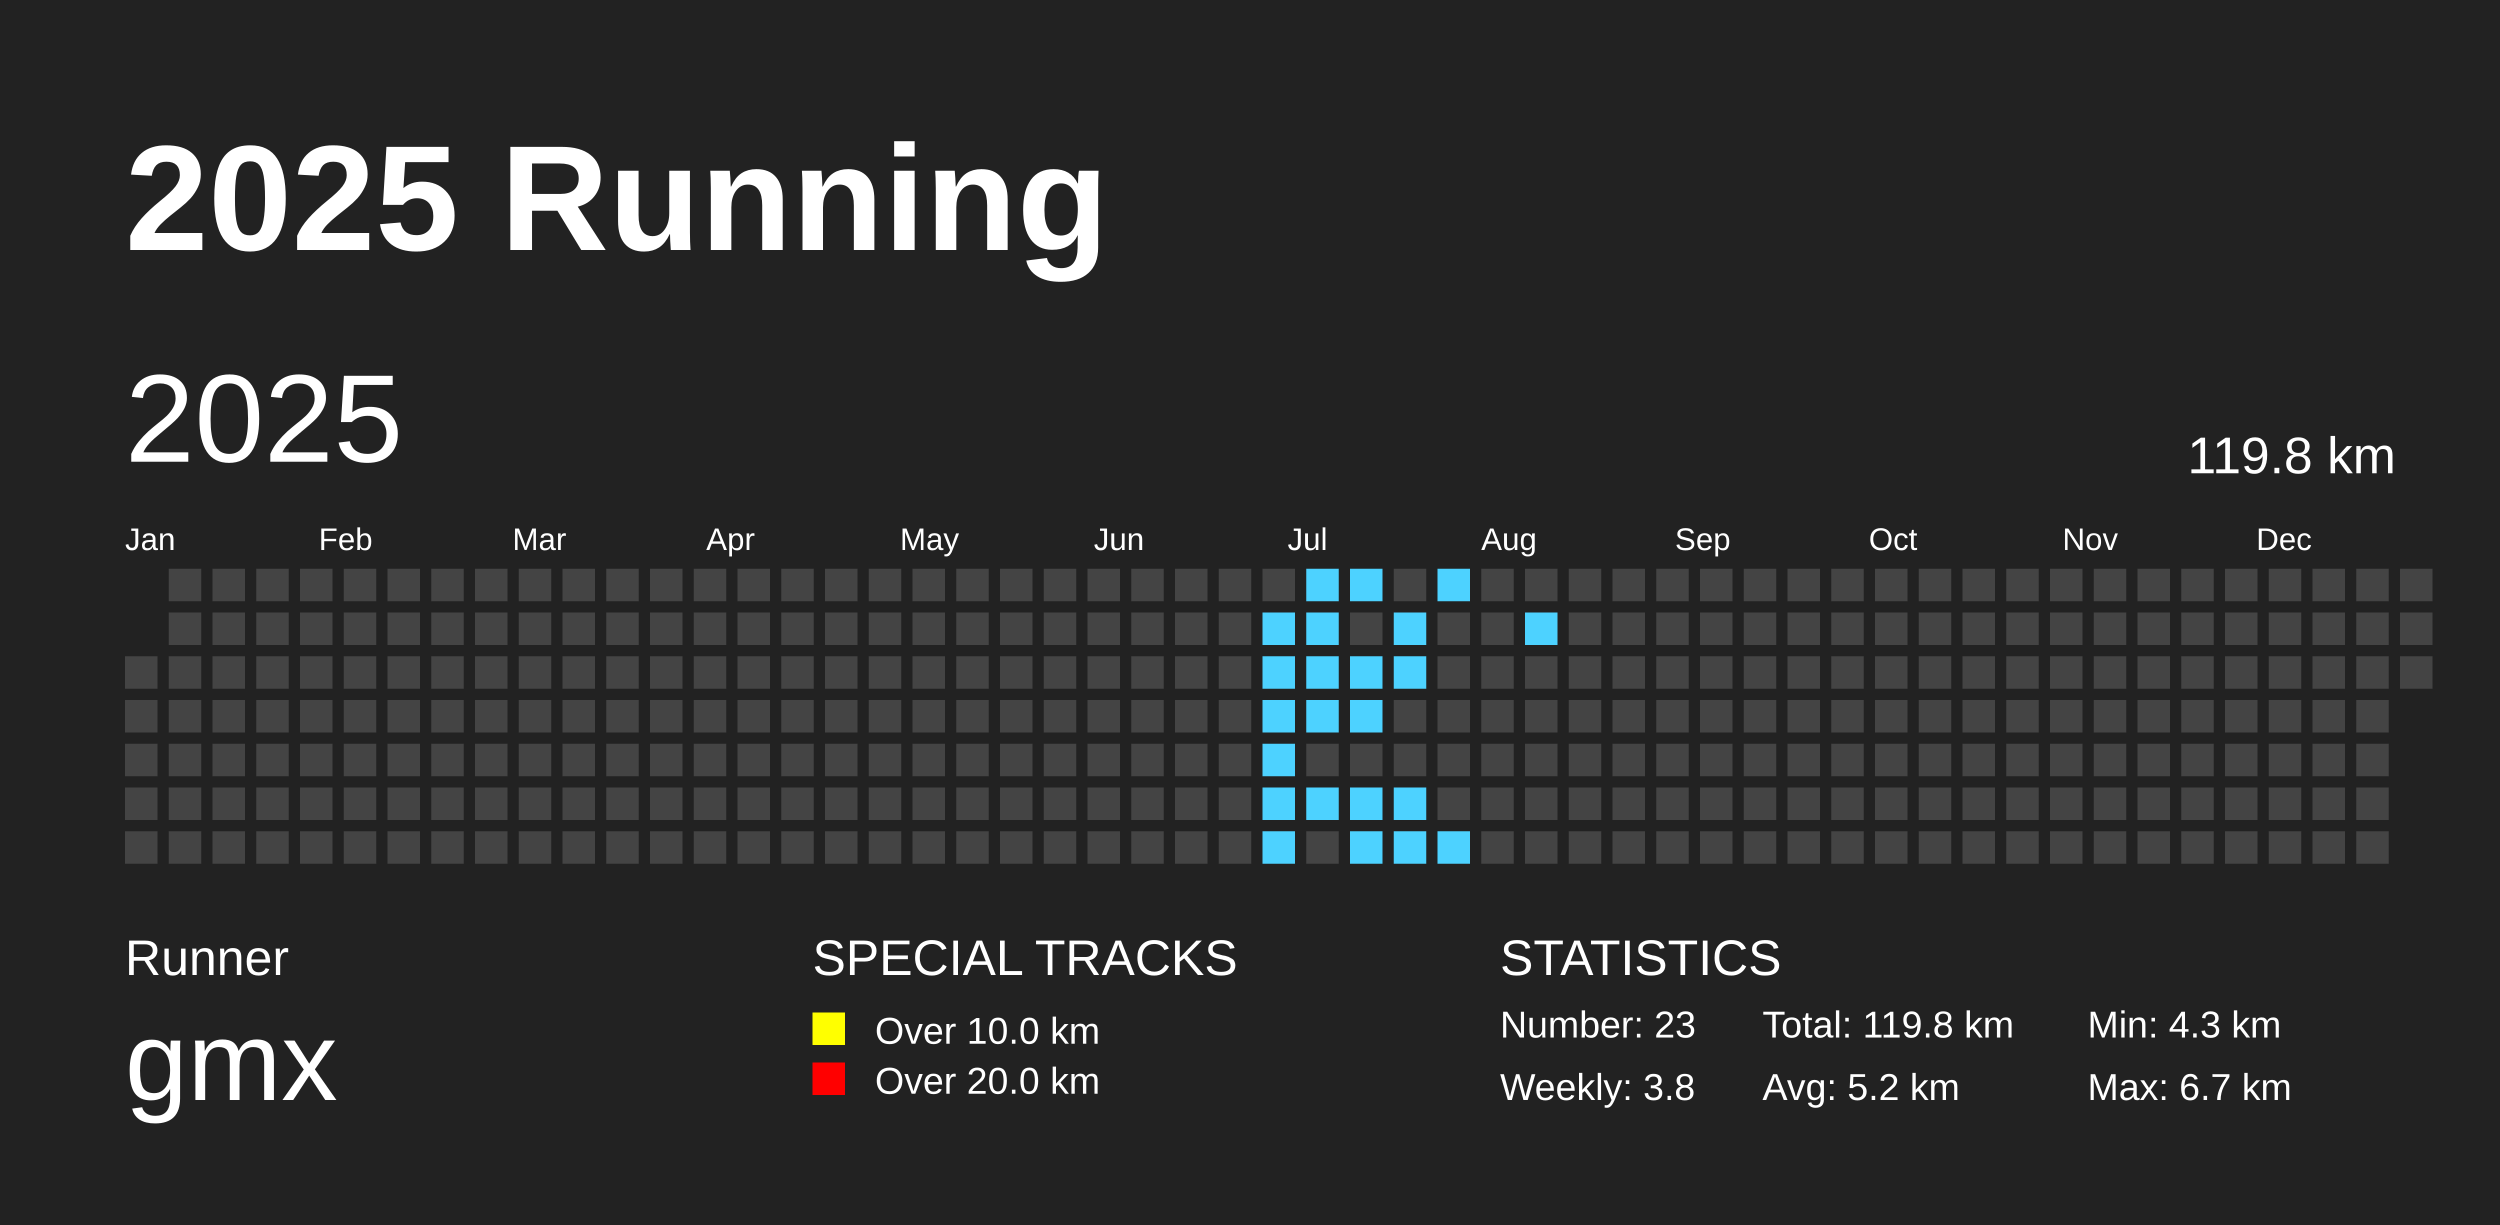
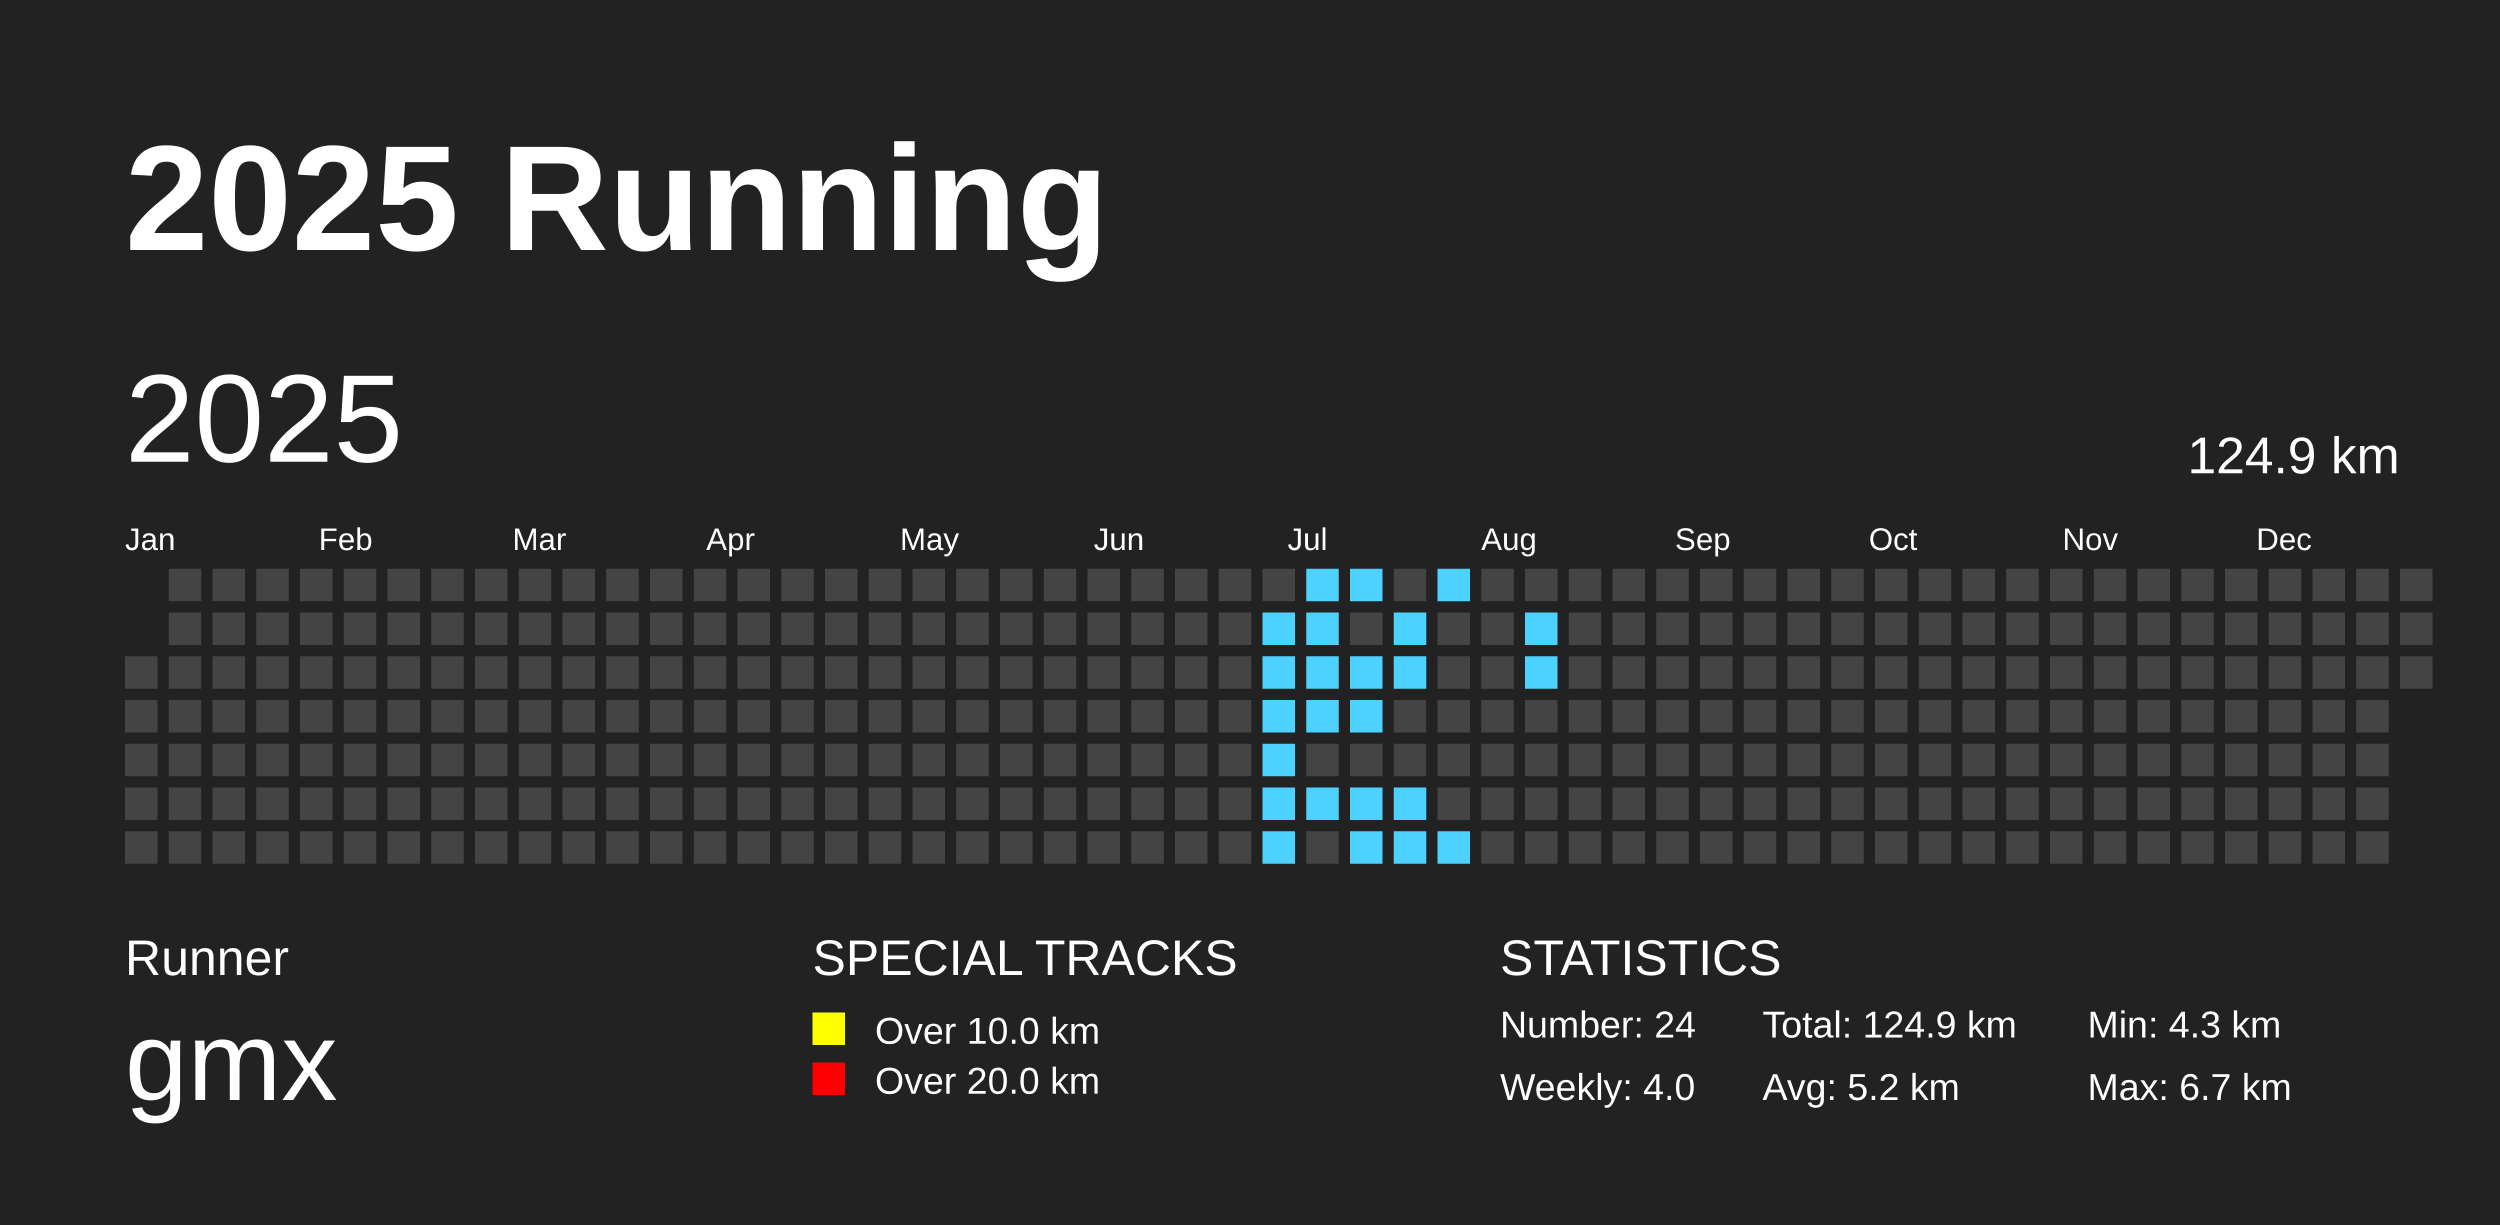
<svg xmlns="http://www.w3.org/2000/svg" baseProfile="full" height="98mm" version="1.1" viewBox="0,0,200,98" width="200mm">
  <defs />
  <rect fill="#222222" height="98" width="200" x="0" y="0" />
  <text fill="#FFFFFF" style="font-size:12px; font-family:Arial; font-weight:bold;" x="10" y="20">2025 Running</text>
  <text fill="#FFFFFF" style="font-size:4px; font-family:Arial" x="10" y="78">Runner</text>
  <text fill="#FFFFFF" style="font-size:9px; font-family:Arial" x="10" y="88">gmx</text>
  <text fill="#FFFFFF" style="font-size:4px; font-family:Arial" x="65" y="78">SPECIAL TRACKS</text>
  <rect fill="yellow" height="2.6" width="2.6" x="65" y="81" />
  <text fill="#FFFFFF" style="font-size:3px; font-family:Arial" x="70" y="83.5">Over 10.0 km</text>
  <rect fill="red" height="2.6" width="2.6" x="65" y="85" />
  <text fill="#FFFFFF" style="font-size:3px; font-family:Arial" x="70" y="87.5">Over 20.0 km</text>
  <text fill="#FFFFFF" style="font-size:4px; font-family:Arial" x="120" y="78">STATISTICS</text>
-   <text fill="#FFFFFF" style="font-size:3px; font-family:Arial" x="120" y="83">Number: 23</text>
-   <text fill="#FFFFFF" style="font-size:3px; font-family:Arial" x="120" y="88">Weekly: 3.8</text>
-   <text fill="#FFFFFF" style="font-size:3px; font-family:Arial" x="141" y="83">Total: 119.8 km</text>
+   <text fill="#FFFFFF" style="font-size:3px; font-family:Arial" x="120" y="83">Number: 24</text>
+   <text fill="#FFFFFF" style="font-size:3px; font-family:Arial" x="120" y="88">Weekly: 4.0</text>
+   <text fill="#FFFFFF" style="font-size:3px; font-family:Arial" x="141" y="83">Total: 124.9 km</text>
  <text fill="#FFFFFF" style="font-size:3px; font-family:Arial" x="141" y="88">Avg: 5.2 km</text>
  <text fill="#FFFFFF" style="font-size:3px; font-family:Arial" x="167" y="83">Min: 4.3 km</text>
  <text fill="#FFFFFF" style="font-size:3px; font-family:Arial" x="167" y="88">Max: 6.7 km</text>
  <text dominant-baseline="hanging" fill="#FFFFFF" style="font-size:10.0px; font-family:Arial;" x="10" y="30">2025</text>
-   <text dominant-baseline="hanging" fill="#FFFFFF" style="font-size:4.125px; font-family:Arial;" x="175" y="35">119.8 km</text>
+   <text dominant-baseline="hanging" fill="#FFFFFF" style="font-size:4.125px; font-family:Arial;" x="175" y="35">124.9 km</text>
  <text fill="#FFFFFF" style="font-size:2.5px; font-family:Arial" x="10.0" y="44">Jan</text>
  <text fill="#FFFFFF" style="font-size:2.5px; font-family:Arial" x="25.5" y="44">Feb</text>
  <text fill="#FFFFFF" style="font-size:2.5px; font-family:Arial" x="41.0" y="44">Mar</text>
  <text fill="#FFFFFF" style="font-size:2.5px; font-family:Arial" x="56.5" y="44">Apr</text>
  <text fill="#FFFFFF" style="font-size:2.5px; font-family:Arial" x="72.0" y="44">May</text>
  <text fill="#FFFFFF" style="font-size:2.5px; font-family:Arial" x="87.5" y="44">Jun</text>
  <text fill="#FFFFFF" style="font-size:2.5px; font-family:Arial" x="103.0" y="44">Jul</text>
  <text fill="#FFFFFF" style="font-size:2.5px; font-family:Arial" x="118.5" y="44">Aug</text>
  <text fill="#FFFFFF" style="font-size:2.5px; font-family:Arial" x="134.0" y="44">Sep</text>
  <text fill="#FFFFFF" style="font-size:2.5px; font-family:Arial" x="149.5" y="44">Oct</text>
  <text fill="#FFFFFF" style="font-size:2.5px; font-family:Arial" x="165.0" y="44">Nov</text>
  <text fill="#FFFFFF" style="font-size:2.5px; font-family:Arial" x="180.5" y="44">Dec</text>
  <rect fill="#444444" height="2.6" width="2.6" x="10.0" y="52.5" />
  <rect fill="#444444" height="2.6" width="2.6" x="10.0" y="56.0" />
  <rect fill="#444444" height="2.6" width="2.6" x="10.0" y="59.5" />
  <rect fill="#444444" height="2.6" width="2.6" x="10.0" y="63.0" />
  <rect fill="#444444" height="2.6" width="2.6" x="10.0" y="66.5" />
  <rect fill="#444444" height="2.6" width="2.6" x="13.5" y="45.5" />
  <rect fill="#444444" height="2.6" width="2.6" x="13.5" y="49.0" />
  <rect fill="#444444" height="2.6" width="2.6" x="13.5" y="52.5" />
  <rect fill="#444444" height="2.6" width="2.6" x="13.5" y="56.0" />
  <rect fill="#444444" height="2.6" width="2.6" x="13.5" y="59.5" />
  <rect fill="#444444" height="2.6" width="2.6" x="13.5" y="63.0" />
  <rect fill="#444444" height="2.6" width="2.6" x="13.5" y="66.5" />
  <rect fill="#444444" height="2.6" width="2.6" x="17.0" y="45.5" />
  <rect fill="#444444" height="2.6" width="2.6" x="17.0" y="49.0" />
  <rect fill="#444444" height="2.6" width="2.6" x="17.0" y="52.5" />
  <rect fill="#444444" height="2.6" width="2.6" x="17.0" y="56.0" />
  <rect fill="#444444" height="2.6" width="2.6" x="17.0" y="59.5" />
  <rect fill="#444444" height="2.6" width="2.6" x="17.0" y="63.0" />
  <rect fill="#444444" height="2.6" width="2.6" x="17.0" y="66.5" />
  <rect fill="#444444" height="2.6" width="2.6" x="20.5" y="45.5" />
  <rect fill="#444444" height="2.6" width="2.6" x="20.5" y="49.0" />
  <rect fill="#444444" height="2.6" width="2.6" x="20.5" y="52.5" />
  <rect fill="#444444" height="2.6" width="2.6" x="20.5" y="56.0" />
  <rect fill="#444444" height="2.6" width="2.6" x="20.5" y="59.5" />
  <rect fill="#444444" height="2.6" width="2.6" x="20.5" y="63.0" />
  <rect fill="#444444" height="2.6" width="2.6" x="20.5" y="66.5" />
  <rect fill="#444444" height="2.6" width="2.6" x="24.0" y="45.5" />
  <rect fill="#444444" height="2.6" width="2.6" x="24.0" y="49.0" />
  <rect fill="#444444" height="2.6" width="2.6" x="24.0" y="52.5" />
  <rect fill="#444444" height="2.6" width="2.6" x="24.0" y="56.0" />
  <rect fill="#444444" height="2.6" width="2.6" x="24.0" y="59.5" />
  <rect fill="#444444" height="2.6" width="2.6" x="24.0" y="63.0" />
  <rect fill="#444444" height="2.6" width="2.6" x="24.0" y="66.5" />
  <rect fill="#444444" height="2.6" width="2.6" x="27.5" y="45.5" />
  <rect fill="#444444" height="2.6" width="2.6" x="27.5" y="49.0" />
  <rect fill="#444444" height="2.6" width="2.6" x="27.5" y="52.5" />
  <rect fill="#444444" height="2.6" width="2.6" x="27.5" y="56.0" />
  <rect fill="#444444" height="2.6" width="2.6" x="27.5" y="59.5" />
  <rect fill="#444444" height="2.6" width="2.6" x="27.5" y="63.0" />
  <rect fill="#444444" height="2.6" width="2.6" x="27.5" y="66.5" />
  <rect fill="#444444" height="2.6" width="2.6" x="31.0" y="45.5" />
  <rect fill="#444444" height="2.6" width="2.6" x="31.0" y="49.0" />
  <rect fill="#444444" height="2.6" width="2.6" x="31.0" y="52.5" />
  <rect fill="#444444" height="2.6" width="2.6" x="31.0" y="56.0" />
  <rect fill="#444444" height="2.6" width="2.6" x="31.0" y="59.5" />
  <rect fill="#444444" height="2.6" width="2.6" x="31.0" y="63.0" />
  <rect fill="#444444" height="2.6" width="2.6" x="31.0" y="66.5" />
  <rect fill="#444444" height="2.6" width="2.6" x="34.5" y="45.5" />
  <rect fill="#444444" height="2.6" width="2.6" x="34.5" y="49.0" />
  <rect fill="#444444" height="2.6" width="2.6" x="34.5" y="52.5" />
  <rect fill="#444444" height="2.6" width="2.6" x="34.5" y="56.0" />
  <rect fill="#444444" height="2.6" width="2.6" x="34.5" y="59.5" />
  <rect fill="#444444" height="2.6" width="2.6" x="34.5" y="63.0" />
  <rect fill="#444444" height="2.6" width="2.6" x="34.5" y="66.5" />
  <rect fill="#444444" height="2.6" width="2.6" x="38.0" y="45.5" />
  <rect fill="#444444" height="2.6" width="2.6" x="38.0" y="49.0" />
  <rect fill="#444444" height="2.6" width="2.6" x="38.0" y="52.5" />
  <rect fill="#444444" height="2.6" width="2.6" x="38.0" y="56.0" />
  <rect fill="#444444" height="2.6" width="2.6" x="38.0" y="59.5" />
  <rect fill="#444444" height="2.6" width="2.6" x="38.0" y="63.0" />
  <rect fill="#444444" height="2.6" width="2.6" x="38.0" y="66.5" />
  <rect fill="#444444" height="2.6" width="2.6" x="41.5" y="45.5" />
  <rect fill="#444444" height="2.6" width="2.6" x="41.5" y="49.0" />
  <rect fill="#444444" height="2.6" width="2.6" x="41.5" y="52.5" />
  <rect fill="#444444" height="2.6" width="2.6" x="41.5" y="56.0" />
  <rect fill="#444444" height="2.6" width="2.6" x="41.5" y="59.5" />
  <rect fill="#444444" height="2.6" width="2.6" x="41.5" y="63.0" />
  <rect fill="#444444" height="2.6" width="2.6" x="41.5" y="66.5" />
  <rect fill="#444444" height="2.6" width="2.6" x="45.0" y="45.5" />
  <rect fill="#444444" height="2.6" width="2.6" x="45.0" y="49.0" />
  <rect fill="#444444" height="2.6" width="2.6" x="45.0" y="52.5" />
  <rect fill="#444444" height="2.6" width="2.6" x="45.0" y="56.0" />
  <rect fill="#444444" height="2.6" width="2.6" x="45.0" y="59.5" />
  <rect fill="#444444" height="2.6" width="2.6" x="45.0" y="63.0" />
  <rect fill="#444444" height="2.6" width="2.6" x="45.0" y="66.5" />
  <rect fill="#444444" height="2.6" width="2.6" x="48.5" y="45.5" />
  <rect fill="#444444" height="2.6" width="2.6" x="48.5" y="49.0" />
  <rect fill="#444444" height="2.6" width="2.6" x="48.5" y="52.5" />
  <rect fill="#444444" height="2.6" width="2.6" x="48.5" y="56.0" />
  <rect fill="#444444" height="2.6" width="2.6" x="48.5" y="59.5" />
  <rect fill="#444444" height="2.6" width="2.6" x="48.5" y="63.0" />
  <rect fill="#444444" height="2.6" width="2.6" x="48.5" y="66.5" />
  <rect fill="#444444" height="2.6" width="2.6" x="52.0" y="45.5" />
  <rect fill="#444444" height="2.6" width="2.6" x="52.0" y="49.0" />
  <rect fill="#444444" height="2.6" width="2.6" x="52.0" y="52.5" />
  <rect fill="#444444" height="2.6" width="2.6" x="52.0" y="56.0" />
  <rect fill="#444444" height="2.6" width="2.6" x="52.0" y="59.5" />
  <rect fill="#444444" height="2.6" width="2.6" x="52.0" y="63.0" />
  <rect fill="#444444" height="2.6" width="2.6" x="52.0" y="66.5" />
  <rect fill="#444444" height="2.6" width="2.6" x="55.5" y="45.5" />
  <rect fill="#444444" height="2.6" width="2.6" x="55.5" y="49.0" />
  <rect fill="#444444" height="2.6" width="2.6" x="55.5" y="52.5" />
  <rect fill="#444444" height="2.6" width="2.6" x="55.5" y="56.0" />
  <rect fill="#444444" height="2.6" width="2.6" x="55.5" y="59.5" />
  <rect fill="#444444" height="2.6" width="2.6" x="55.5" y="63.0" />
  <rect fill="#444444" height="2.6" width="2.6" x="55.5" y="66.5" />
  <rect fill="#444444" height="2.6" width="2.6" x="59.0" y="45.5" />
  <rect fill="#444444" height="2.6" width="2.6" x="59.0" y="49.0" />
  <rect fill="#444444" height="2.6" width="2.6" x="59.0" y="52.5" />
  <rect fill="#444444" height="2.6" width="2.6" x="59.0" y="56.0" />
  <rect fill="#444444" height="2.6" width="2.6" x="59.0" y="59.5" />
  <rect fill="#444444" height="2.6" width="2.6" x="59.0" y="63.0" />
  <rect fill="#444444" height="2.6" width="2.6" x="59.0" y="66.5" />
  <rect fill="#444444" height="2.6" width="2.6" x="62.5" y="45.5" />
  <rect fill="#444444" height="2.6" width="2.6" x="62.5" y="49.0" />
  <rect fill="#444444" height="2.6" width="2.6" x="62.5" y="52.5" />
  <rect fill="#444444" height="2.6" width="2.6" x="62.5" y="56.0" />
  <rect fill="#444444" height="2.6" width="2.6" x="62.5" y="59.5" />
  <rect fill="#444444" height="2.6" width="2.6" x="62.5" y="63.0" />
  <rect fill="#444444" height="2.6" width="2.6" x="62.5" y="66.5" />
  <rect fill="#444444" height="2.6" width="2.6" x="66.0" y="45.5" />
  <rect fill="#444444" height="2.6" width="2.6" x="66.0" y="49.0" />
  <rect fill="#444444" height="2.6" width="2.6" x="66.0" y="52.5" />
  <rect fill="#444444" height="2.6" width="2.6" x="66.0" y="56.0" />
  <rect fill="#444444" height="2.6" width="2.6" x="66.0" y="59.5" />
  <rect fill="#444444" height="2.6" width="2.6" x="66.0" y="63.0" />
  <rect fill="#444444" height="2.6" width="2.6" x="66.0" y="66.5" />
  <rect fill="#444444" height="2.6" width="2.6" x="69.5" y="45.5" />
  <rect fill="#444444" height="2.6" width="2.6" x="69.5" y="49.0" />
  <rect fill="#444444" height="2.6" width="2.6" x="69.5" y="52.5" />
  <rect fill="#444444" height="2.6" width="2.6" x="69.5" y="56.0" />
  <rect fill="#444444" height="2.6" width="2.6" x="69.5" y="59.5" />
  <rect fill="#444444" height="2.6" width="2.6" x="69.5" y="63.0" />
  <rect fill="#444444" height="2.6" width="2.6" x="69.5" y="66.5" />
  <rect fill="#444444" height="2.6" width="2.6" x="73.0" y="45.5" />
  <rect fill="#444444" height="2.6" width="2.6" x="73.0" y="49.0" />
  <rect fill="#444444" height="2.6" width="2.6" x="73.0" y="52.5" />
  <rect fill="#444444" height="2.6" width="2.6" x="73.0" y="56.0" />
  <rect fill="#444444" height="2.6" width="2.6" x="73.0" y="59.5" />
  <rect fill="#444444" height="2.6" width="2.6" x="73.0" y="63.0" />
  <rect fill="#444444" height="2.6" width="2.6" x="73.0" y="66.5" />
  <rect fill="#444444" height="2.6" width="2.6" x="76.5" y="45.5" />
  <rect fill="#444444" height="2.6" width="2.6" x="76.5" y="49.0" />
  <rect fill="#444444" height="2.6" width="2.6" x="76.5" y="52.5" />
  <rect fill="#444444" height="2.6" width="2.6" x="76.5" y="56.0" />
  <rect fill="#444444" height="2.6" width="2.6" x="76.5" y="59.5" />
  <rect fill="#444444" height="2.6" width="2.6" x="76.5" y="63.0" />
  <rect fill="#444444" height="2.6" width="2.6" x="76.5" y="66.5" />
  <rect fill="#444444" height="2.6" width="2.6" x="80.0" y="45.5" />
  <rect fill="#444444" height="2.6" width="2.6" x="80.0" y="49.0" />
  <rect fill="#444444" height="2.6" width="2.6" x="80.0" y="52.5" />
  <rect fill="#444444" height="2.6" width="2.6" x="80.0" y="56.0" />
  <rect fill="#444444" height="2.6" width="2.6" x="80.0" y="59.5" />
  <rect fill="#444444" height="2.6" width="2.6" x="80.0" y="63.0" />
  <rect fill="#444444" height="2.6" width="2.6" x="80.0" y="66.5" />
  <rect fill="#444444" height="2.6" width="2.6" x="83.5" y="45.5" />
  <rect fill="#444444" height="2.6" width="2.6" x="83.5" y="49.0" />
  <rect fill="#444444" height="2.6" width="2.6" x="83.5" y="52.5" />
  <rect fill="#444444" height="2.6" width="2.6" x="83.5" y="56.0" />
  <rect fill="#444444" height="2.6" width="2.6" x="83.5" y="59.5" />
  <rect fill="#444444" height="2.6" width="2.6" x="83.5" y="63.0" />
  <rect fill="#444444" height="2.6" width="2.6" x="83.5" y="66.5" />
  <rect fill="#444444" height="2.6" width="2.6" x="87.0" y="45.5" />
  <rect fill="#444444" height="2.6" width="2.6" x="87.0" y="49.0" />
  <rect fill="#444444" height="2.6" width="2.6" x="87.0" y="52.5" />
  <rect fill="#444444" height="2.6" width="2.6" x="87.0" y="56.0" />
  <rect fill="#444444" height="2.6" width="2.6" x="87.0" y="59.5" />
  <rect fill="#444444" height="2.6" width="2.6" x="87.0" y="63.0" />
  <rect fill="#444444" height="2.6" width="2.6" x="87.0" y="66.5" />
  <rect fill="#444444" height="2.6" width="2.6" x="90.5" y="45.5" />
  <rect fill="#444444" height="2.6" width="2.6" x="90.5" y="49.0" />
  <rect fill="#444444" height="2.6" width="2.6" x="90.5" y="52.5" />
  <rect fill="#444444" height="2.6" width="2.6" x="90.5" y="56.0" />
  <rect fill="#444444" height="2.6" width="2.6" x="90.5" y="59.5" />
  <rect fill="#444444" height="2.6" width="2.6" x="90.5" y="63.0" />
  <rect fill="#444444" height="2.6" width="2.6" x="90.5" y="66.5" />
  <rect fill="#444444" height="2.6" width="2.6" x="94.0" y="45.5" />
  <rect fill="#444444" height="2.6" width="2.6" x="94.0" y="49.0" />
  <rect fill="#444444" height="2.6" width="2.6" x="94.0" y="52.5" />
  <rect fill="#444444" height="2.6" width="2.6" x="94.0" y="56.0" />
  <rect fill="#444444" height="2.6" width="2.6" x="94.0" y="59.5" />
  <rect fill="#444444" height="2.6" width="2.6" x="94.0" y="63.0" />
  <rect fill="#444444" height="2.6" width="2.6" x="94.0" y="66.5" />
  <rect fill="#444444" height="2.6" width="2.6" x="97.5" y="45.5" />
  <rect fill="#444444" height="2.6" width="2.6" x="97.5" y="49.0" />
  <rect fill="#444444" height="2.6" width="2.6" x="97.5" y="52.5" />
  <rect fill="#444444" height="2.6" width="2.6" x="97.5" y="56.0" />
  <rect fill="#444444" height="2.6" width="2.6" x="97.5" y="59.5" />
  <rect fill="#444444" height="2.6" width="2.6" x="97.5" y="63.0" />
  <rect fill="#444444" height="2.6" width="2.6" x="97.5" y="66.5" />
  <rect fill="#444444" height="2.6" width="2.6" x="101.0" y="45.5" />
  <rect fill="#4DD2FF" height="2.6" width="2.6" x="101.0" y="49.0" />
  <rect fill="#4DD2FF" height="2.6" width="2.6" x="101.0" y="52.5" />
  <rect fill="#4DD2FF" height="2.6" width="2.6" x="101.0" y="56.0" />
  <rect fill="#4DD2FF" height="2.6" width="2.6" x="101.0" y="59.5" />
  <rect fill="#4DD2FF" height="2.6" width="2.6" x="101.0" y="63.0" />
  <rect fill="#4DD2FF" height="2.6" width="2.6" x="101.0" y="66.5" />
  <rect fill="#4DD2FF" height="2.6" width="2.6" x="104.5" y="45.5" />
  <rect fill="#4DD2FF" height="2.6" width="2.6" x="104.5" y="49.0" />
  <rect fill="#4DD2FF" height="2.6" width="2.6" x="104.5" y="52.5" />
  <rect fill="#4DD2FF" height="2.6" width="2.6" x="104.5" y="56.0" />
  <rect fill="#444444" height="2.6" width="2.6" x="104.5" y="59.5" />
  <rect fill="#4DD2FF" height="2.6" width="2.6" x="104.5" y="63.0" />
  <rect fill="#444444" height="2.6" width="2.6" x="104.5" y="66.5" />
  <rect fill="#4DD2FF" height="2.6" width="2.6" x="108.0" y="45.5" />
  <rect fill="#444444" height="2.6" width="2.6" x="108.0" y="49.0" />
  <rect fill="#4DD2FF" height="2.6" width="2.6" x="108.0" y="52.5" />
  <rect fill="#4DD2FF" height="2.6" width="2.6" x="108.0" y="56.0" />
  <rect fill="#444444" height="2.6" width="2.6" x="108.0" y="59.5" />
  <rect fill="#4DD2FF" height="2.6" width="2.6" x="108.0" y="63.0" />
  <rect fill="#4DD2FF" height="2.6" width="2.6" x="108.0" y="66.5" />
  <rect fill="#444444" height="2.6" width="2.6" x="111.5" y="45.5" />
  <rect fill="#4DD2FF" height="2.6" width="2.6" x="111.5" y="49.0" />
  <rect fill="#4DD2FF" height="2.6" width="2.6" x="111.5" y="52.5" />
  <rect fill="#444444" height="2.6" width="2.6" x="111.5" y="56.0" />
  <rect fill="#444444" height="2.6" width="2.6" x="111.5" y="59.5" />
  <rect fill="#4DD2FF" height="2.6" width="2.6" x="111.5" y="63.0" />
  <rect fill="#4DD2FF" height="2.6" width="2.6" x="111.5" y="66.5" />
  <rect fill="#4DD2FF" height="2.6" width="2.6" x="115.0" y="45.5" />
  <rect fill="#444444" height="2.6" width="2.6" x="115.0" y="49.0" />
  <rect fill="#444444" height="2.6" width="2.6" x="115.0" y="52.5" />
  <rect fill="#444444" height="2.6" width="2.6" x="115.0" y="56.0" />
  <rect fill="#444444" height="2.6" width="2.6" x="115.0" y="59.5" />
  <rect fill="#444444" height="2.6" width="2.6" x="115.0" y="63.0" />
  <rect fill="#4DD2FF" height="2.6" width="2.6" x="115.0" y="66.5" />
  <rect fill="#444444" height="2.6" width="2.6" x="118.5" y="45.5" />
  <rect fill="#444444" height="2.6" width="2.6" x="118.5" y="49.0" />
  <rect fill="#444444" height="2.6" width="2.6" x="118.5" y="52.5" />
  <rect fill="#444444" height="2.6" width="2.6" x="118.5" y="56.0" />
  <rect fill="#444444" height="2.6" width="2.6" x="118.5" y="59.5" />
  <rect fill="#444444" height="2.6" width="2.6" x="118.5" y="63.0" />
  <rect fill="#444444" height="2.6" width="2.6" x="118.5" y="66.5" />
  <rect fill="#444444" height="2.6" width="2.6" x="122.0" y="45.5" />
  <rect fill="#4DD2FF" height="2.6" width="2.6" x="122.0" y="49.0" />
-   <rect fill="#444444" height="2.6" width="2.6" x="122.0" y="52.5" />
+   <rect fill="#4DD2FF" height="2.6" width="2.6" x="122.0" y="52.5" />
  <rect fill="#444444" height="2.6" width="2.6" x="122.0" y="56.0" />
  <rect fill="#444444" height="2.6" width="2.6" x="122.0" y="59.5" />
  <rect fill="#444444" height="2.6" width="2.6" x="122.0" y="63.0" />
  <rect fill="#444444" height="2.6" width="2.6" x="122.0" y="66.5" />
  <rect fill="#444444" height="2.6" width="2.6" x="125.5" y="45.5" />
  <rect fill="#444444" height="2.6" width="2.6" x="125.5" y="49.0" />
  <rect fill="#444444" height="2.6" width="2.6" x="125.5" y="52.5" />
  <rect fill="#444444" height="2.6" width="2.6" x="125.5" y="56.0" />
  <rect fill="#444444" height="2.6" width="2.6" x="125.5" y="59.5" />
  <rect fill="#444444" height="2.6" width="2.6" x="125.5" y="63.0" />
  <rect fill="#444444" height="2.6" width="2.6" x="125.5" y="66.5" />
  <rect fill="#444444" height="2.6" width="2.6" x="129.0" y="45.5" />
  <rect fill="#444444" height="2.6" width="2.6" x="129.0" y="49.0" />
  <rect fill="#444444" height="2.6" width="2.6" x="129.0" y="52.5" />
  <rect fill="#444444" height="2.6" width="2.6" x="129.0" y="56.0" />
  <rect fill="#444444" height="2.6" width="2.6" x="129.0" y="59.5" />
  <rect fill="#444444" height="2.6" width="2.6" x="129.0" y="63.0" />
  <rect fill="#444444" height="2.6" width="2.6" x="129.0" y="66.5" />
  <rect fill="#444444" height="2.6" width="2.6" x="132.5" y="45.5" />
  <rect fill="#444444" height="2.6" width="2.6" x="132.5" y="49.0" />
  <rect fill="#444444" height="2.6" width="2.6" x="132.5" y="52.5" />
  <rect fill="#444444" height="2.6" width="2.6" x="132.5" y="56.0" />
  <rect fill="#444444" height="2.6" width="2.6" x="132.5" y="59.5" />
  <rect fill="#444444" height="2.6" width="2.6" x="132.5" y="63.0" />
  <rect fill="#444444" height="2.6" width="2.6" x="132.5" y="66.5" />
  <rect fill="#444444" height="2.6" width="2.6" x="136.0" y="45.5" />
  <rect fill="#444444" height="2.6" width="2.6" x="136.0" y="49.0" />
  <rect fill="#444444" height="2.6" width="2.6" x="136.0" y="52.5" />
  <rect fill="#444444" height="2.6" width="2.6" x="136.0" y="56.0" />
  <rect fill="#444444" height="2.6" width="2.6" x="136.0" y="59.5" />
  <rect fill="#444444" height="2.6" width="2.6" x="136.0" y="63.0" />
  <rect fill="#444444" height="2.6" width="2.6" x="136.0" y="66.5" />
  <rect fill="#444444" height="2.6" width="2.6" x="139.5" y="45.5" />
  <rect fill="#444444" height="2.6" width="2.6" x="139.5" y="49.0" />
  <rect fill="#444444" height="2.6" width="2.6" x="139.5" y="52.5" />
  <rect fill="#444444" height="2.6" width="2.6" x="139.5" y="56.0" />
  <rect fill="#444444" height="2.6" width="2.6" x="139.5" y="59.5" />
  <rect fill="#444444" height="2.6" width="2.6" x="139.5" y="63.0" />
  <rect fill="#444444" height="2.6" width="2.6" x="139.5" y="66.5" />
  <rect fill="#444444" height="2.6" width="2.6" x="143.0" y="45.5" />
  <rect fill="#444444" height="2.6" width="2.6" x="143.0" y="49.0" />
  <rect fill="#444444" height="2.6" width="2.6" x="143.0" y="52.5" />
  <rect fill="#444444" height="2.6" width="2.6" x="143.0" y="56.0" />
  <rect fill="#444444" height="2.6" width="2.6" x="143.0" y="59.5" />
  <rect fill="#444444" height="2.6" width="2.6" x="143.0" y="63.0" />
  <rect fill="#444444" height="2.6" width="2.6" x="143.0" y="66.5" />
  <rect fill="#444444" height="2.6" width="2.6" x="146.5" y="45.5" />
  <rect fill="#444444" height="2.6" width="2.6" x="146.5" y="49.0" />
  <rect fill="#444444" height="2.6" width="2.6" x="146.5" y="52.5" />
  <rect fill="#444444" height="2.6" width="2.6" x="146.5" y="56.0" />
  <rect fill="#444444" height="2.6" width="2.6" x="146.5" y="59.5" />
  <rect fill="#444444" height="2.6" width="2.6" x="146.5" y="63.0" />
  <rect fill="#444444" height="2.6" width="2.6" x="146.5" y="66.5" />
  <rect fill="#444444" height="2.6" width="2.6" x="150.0" y="45.5" />
  <rect fill="#444444" height="2.6" width="2.6" x="150.0" y="49.0" />
  <rect fill="#444444" height="2.6" width="2.6" x="150.0" y="52.5" />
  <rect fill="#444444" height="2.6" width="2.6" x="150.0" y="56.0" />
  <rect fill="#444444" height="2.6" width="2.6" x="150.0" y="59.5" />
  <rect fill="#444444" height="2.6" width="2.6" x="150.0" y="63.0" />
  <rect fill="#444444" height="2.6" width="2.6" x="150.0" y="66.5" />
  <rect fill="#444444" height="2.6" width="2.6" x="153.5" y="45.5" />
  <rect fill="#444444" height="2.6" width="2.6" x="153.5" y="49.0" />
  <rect fill="#444444" height="2.6" width="2.6" x="153.5" y="52.5" />
  <rect fill="#444444" height="2.6" width="2.6" x="153.5" y="56.0" />
  <rect fill="#444444" height="2.6" width="2.6" x="153.5" y="59.5" />
  <rect fill="#444444" height="2.6" width="2.6" x="153.5" y="63.0" />
  <rect fill="#444444" height="2.6" width="2.6" x="153.5" y="66.5" />
  <rect fill="#444444" height="2.6" width="2.6" x="157.0" y="45.5" />
  <rect fill="#444444" height="2.6" width="2.6" x="157.0" y="49.0" />
  <rect fill="#444444" height="2.6" width="2.6" x="157.0" y="52.5" />
  <rect fill="#444444" height="2.6" width="2.6" x="157.0" y="56.0" />
  <rect fill="#444444" height="2.6" width="2.6" x="157.0" y="59.5" />
  <rect fill="#444444" height="2.6" width="2.6" x="157.0" y="63.0" />
  <rect fill="#444444" height="2.6" width="2.6" x="157.0" y="66.5" />
  <rect fill="#444444" height="2.6" width="2.6" x="160.5" y="45.5" />
  <rect fill="#444444" height="2.6" width="2.6" x="160.5" y="49.0" />
  <rect fill="#444444" height="2.6" width="2.6" x="160.5" y="52.5" />
  <rect fill="#444444" height="2.6" width="2.6" x="160.5" y="56.0" />
  <rect fill="#444444" height="2.6" width="2.6" x="160.5" y="59.5" />
  <rect fill="#444444" height="2.6" width="2.6" x="160.5" y="63.0" />
  <rect fill="#444444" height="2.6" width="2.6" x="160.5" y="66.5" />
  <rect fill="#444444" height="2.6" width="2.6" x="164.0" y="45.5" />
  <rect fill="#444444" height="2.6" width="2.6" x="164.0" y="49.0" />
  <rect fill="#444444" height="2.6" width="2.6" x="164.0" y="52.5" />
  <rect fill="#444444" height="2.6" width="2.6" x="164.0" y="56.0" />
  <rect fill="#444444" height="2.6" width="2.6" x="164.0" y="59.5" />
  <rect fill="#444444" height="2.6" width="2.6" x="164.0" y="63.0" />
  <rect fill="#444444" height="2.6" width="2.6" x="164.0" y="66.5" />
  <rect fill="#444444" height="2.6" width="2.6" x="167.5" y="45.5" />
  <rect fill="#444444" height="2.6" width="2.6" x="167.5" y="49.0" />
  <rect fill="#444444" height="2.6" width="2.6" x="167.5" y="52.5" />
  <rect fill="#444444" height="2.6" width="2.6" x="167.5" y="56.0" />
  <rect fill="#444444" height="2.6" width="2.6" x="167.5" y="59.5" />
  <rect fill="#444444" height="2.6" width="2.6" x="167.5" y="63.0" />
  <rect fill="#444444" height="2.6" width="2.6" x="167.5" y="66.5" />
  <rect fill="#444444" height="2.6" width="2.6" x="171.0" y="45.5" />
  <rect fill="#444444" height="2.6" width="2.6" x="171.0" y="49.0" />
  <rect fill="#444444" height="2.6" width="2.6" x="171.0" y="52.5" />
  <rect fill="#444444" height="2.6" width="2.6" x="171.0" y="56.0" />
  <rect fill="#444444" height="2.6" width="2.6" x="171.0" y="59.5" />
  <rect fill="#444444" height="2.6" width="2.6" x="171.0" y="63.0" />
  <rect fill="#444444" height="2.6" width="2.6" x="171.0" y="66.5" />
  <rect fill="#444444" height="2.6" width="2.6" x="174.5" y="45.5" />
  <rect fill="#444444" height="2.6" width="2.6" x="174.5" y="49.0" />
  <rect fill="#444444" height="2.6" width="2.6" x="174.5" y="52.5" />
  <rect fill="#444444" height="2.6" width="2.6" x="174.5" y="56.0" />
  <rect fill="#444444" height="2.6" width="2.6" x="174.5" y="59.5" />
  <rect fill="#444444" height="2.6" width="2.6" x="174.5" y="63.0" />
  <rect fill="#444444" height="2.6" width="2.6" x="174.5" y="66.5" />
  <rect fill="#444444" height="2.6" width="2.6" x="178.0" y="45.5" />
  <rect fill="#444444" height="2.6" width="2.6" x="178.0" y="49.0" />
  <rect fill="#444444" height="2.6" width="2.6" x="178.0" y="52.5" />
  <rect fill="#444444" height="2.6" width="2.6" x="178.0" y="56.0" />
  <rect fill="#444444" height="2.6" width="2.6" x="178.0" y="59.5" />
  <rect fill="#444444" height="2.6" width="2.6" x="178.0" y="63.0" />
  <rect fill="#444444" height="2.6" width="2.6" x="178.0" y="66.5" />
  <rect fill="#444444" height="2.6" width="2.6" x="181.5" y="45.5" />
  <rect fill="#444444" height="2.6" width="2.6" x="181.5" y="49.0" />
  <rect fill="#444444" height="2.6" width="2.6" x="181.5" y="52.5" />
  <rect fill="#444444" height="2.6" width="2.6" x="181.5" y="56.0" />
  <rect fill="#444444" height="2.6" width="2.6" x="181.5" y="59.5" />
  <rect fill="#444444" height="2.6" width="2.6" x="181.5" y="63.0" />
  <rect fill="#444444" height="2.6" width="2.6" x="181.5" y="66.5" />
  <rect fill="#444444" height="2.6" width="2.6" x="185.0" y="45.5" />
  <rect fill="#444444" height="2.6" width="2.6" x="185.0" y="49.0" />
  <rect fill="#444444" height="2.6" width="2.6" x="185.0" y="52.5" />
  <rect fill="#444444" height="2.6" width="2.6" x="185.0" y="56.0" />
  <rect fill="#444444" height="2.6" width="2.6" x="185.0" y="59.5" />
  <rect fill="#444444" height="2.6" width="2.6" x="185.0" y="63.0" />
  <rect fill="#444444" height="2.6" width="2.6" x="185.0" y="66.5" />
  <rect fill="#444444" height="2.6" width="2.6" x="188.5" y="45.5" />
  <rect fill="#444444" height="2.6" width="2.6" x="188.5" y="49.0" />
  <rect fill="#444444" height="2.6" width="2.6" x="188.5" y="52.5" />
  <rect fill="#444444" height="2.6" width="2.6" x="188.5" y="56.0" />
  <rect fill="#444444" height="2.6" width="2.6" x="188.5" y="59.5" />
  <rect fill="#444444" height="2.6" width="2.6" x="188.5" y="63.0" />
  <rect fill="#444444" height="2.6" width="2.6" x="188.5" y="66.5" />
  <rect fill="#444444" height="2.6" width="2.6" x="192.0" y="45.5" />
  <rect fill="#444444" height="2.6" width="2.6" x="192.0" y="49.0" />
  <rect fill="#444444" height="2.6" width="2.6" x="192.0" y="52.5" />
</svg>
